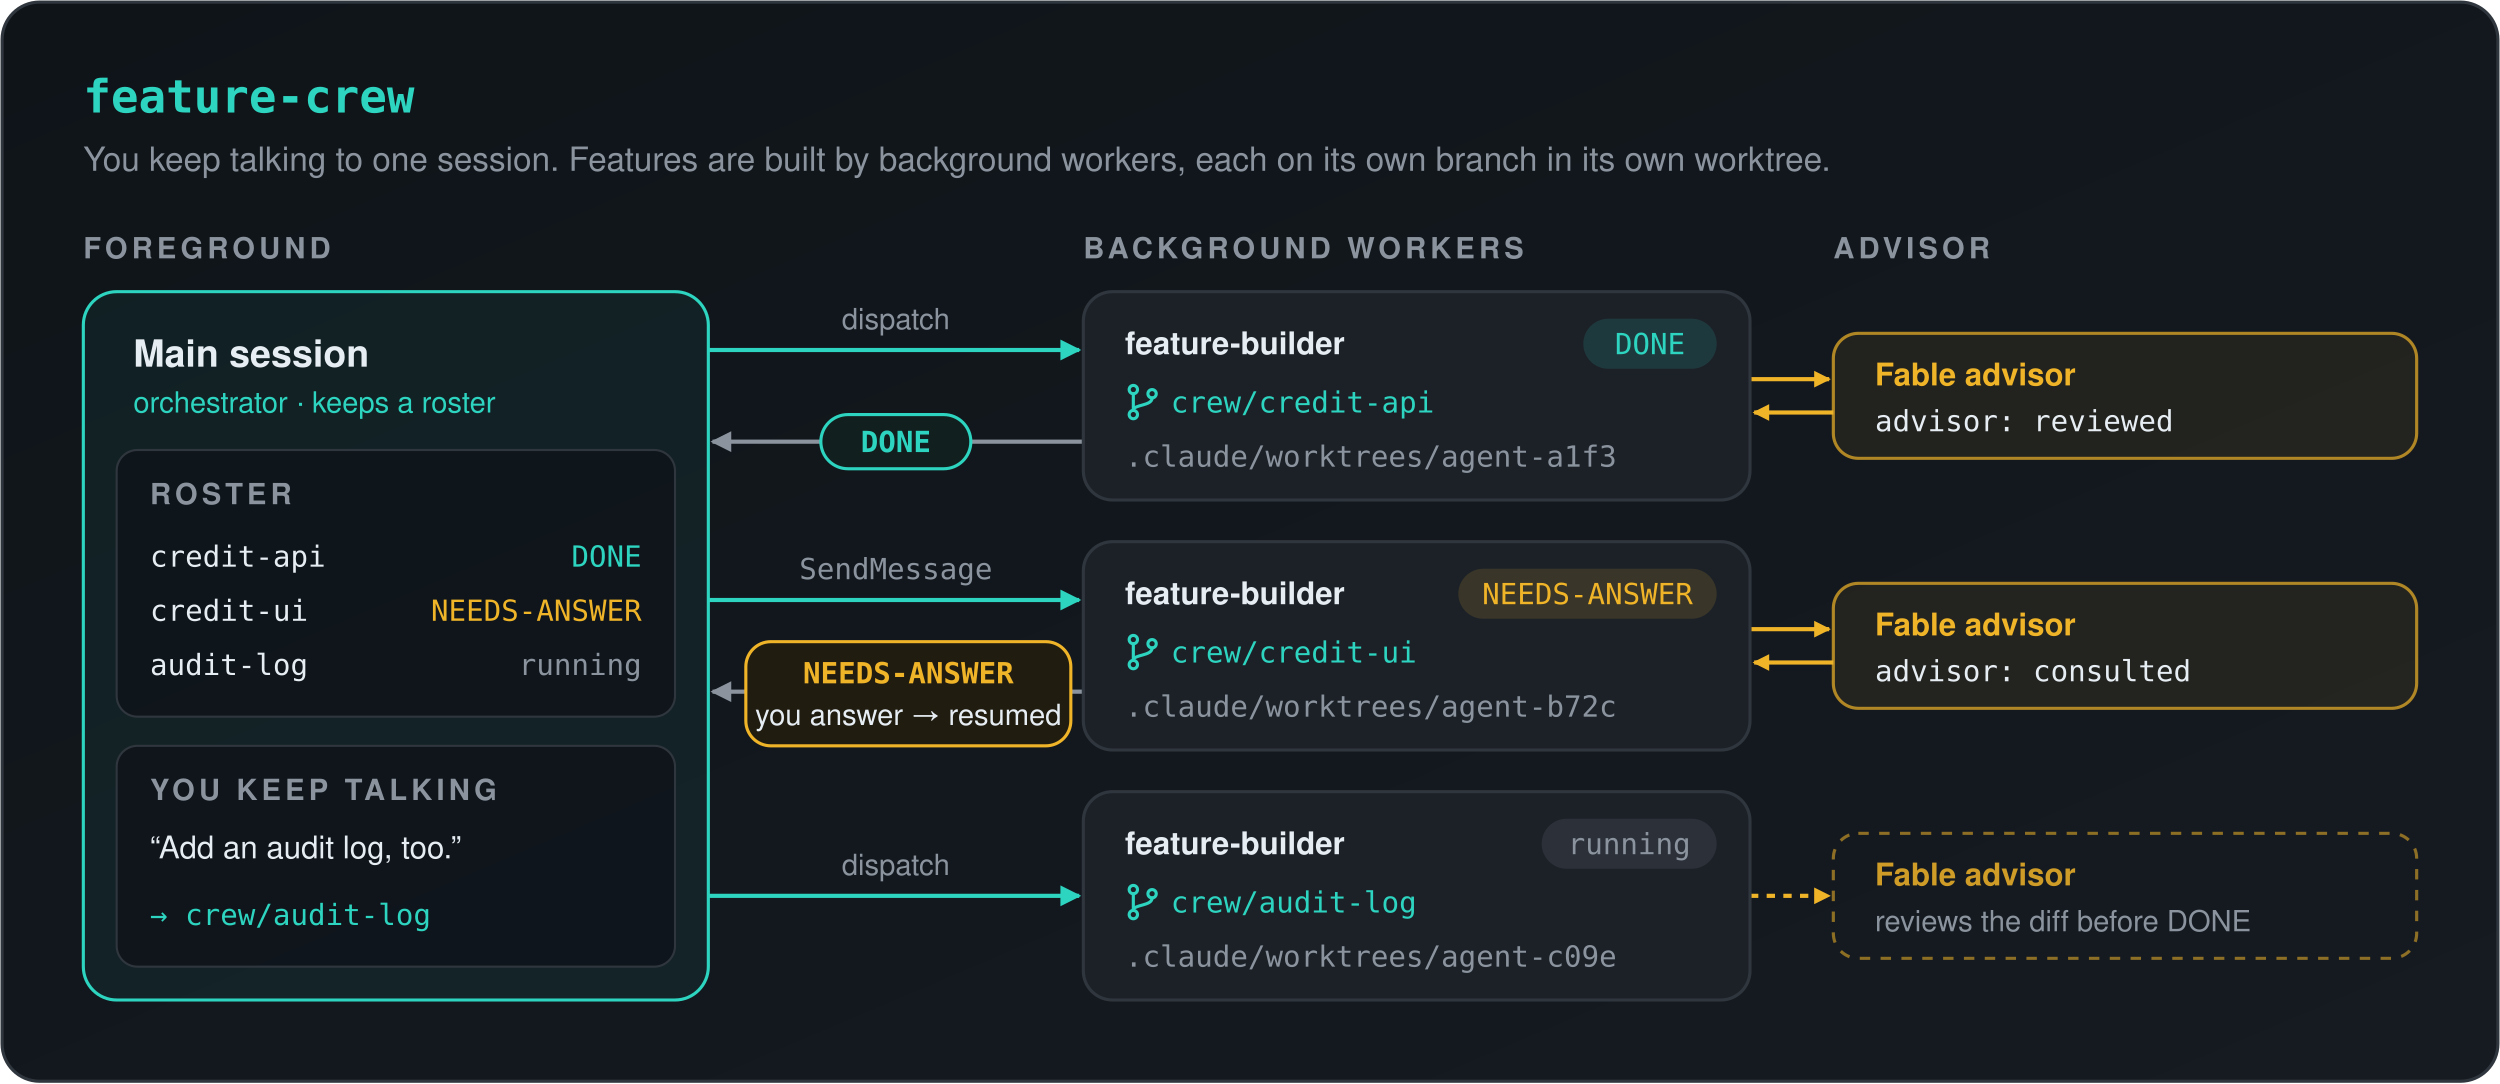
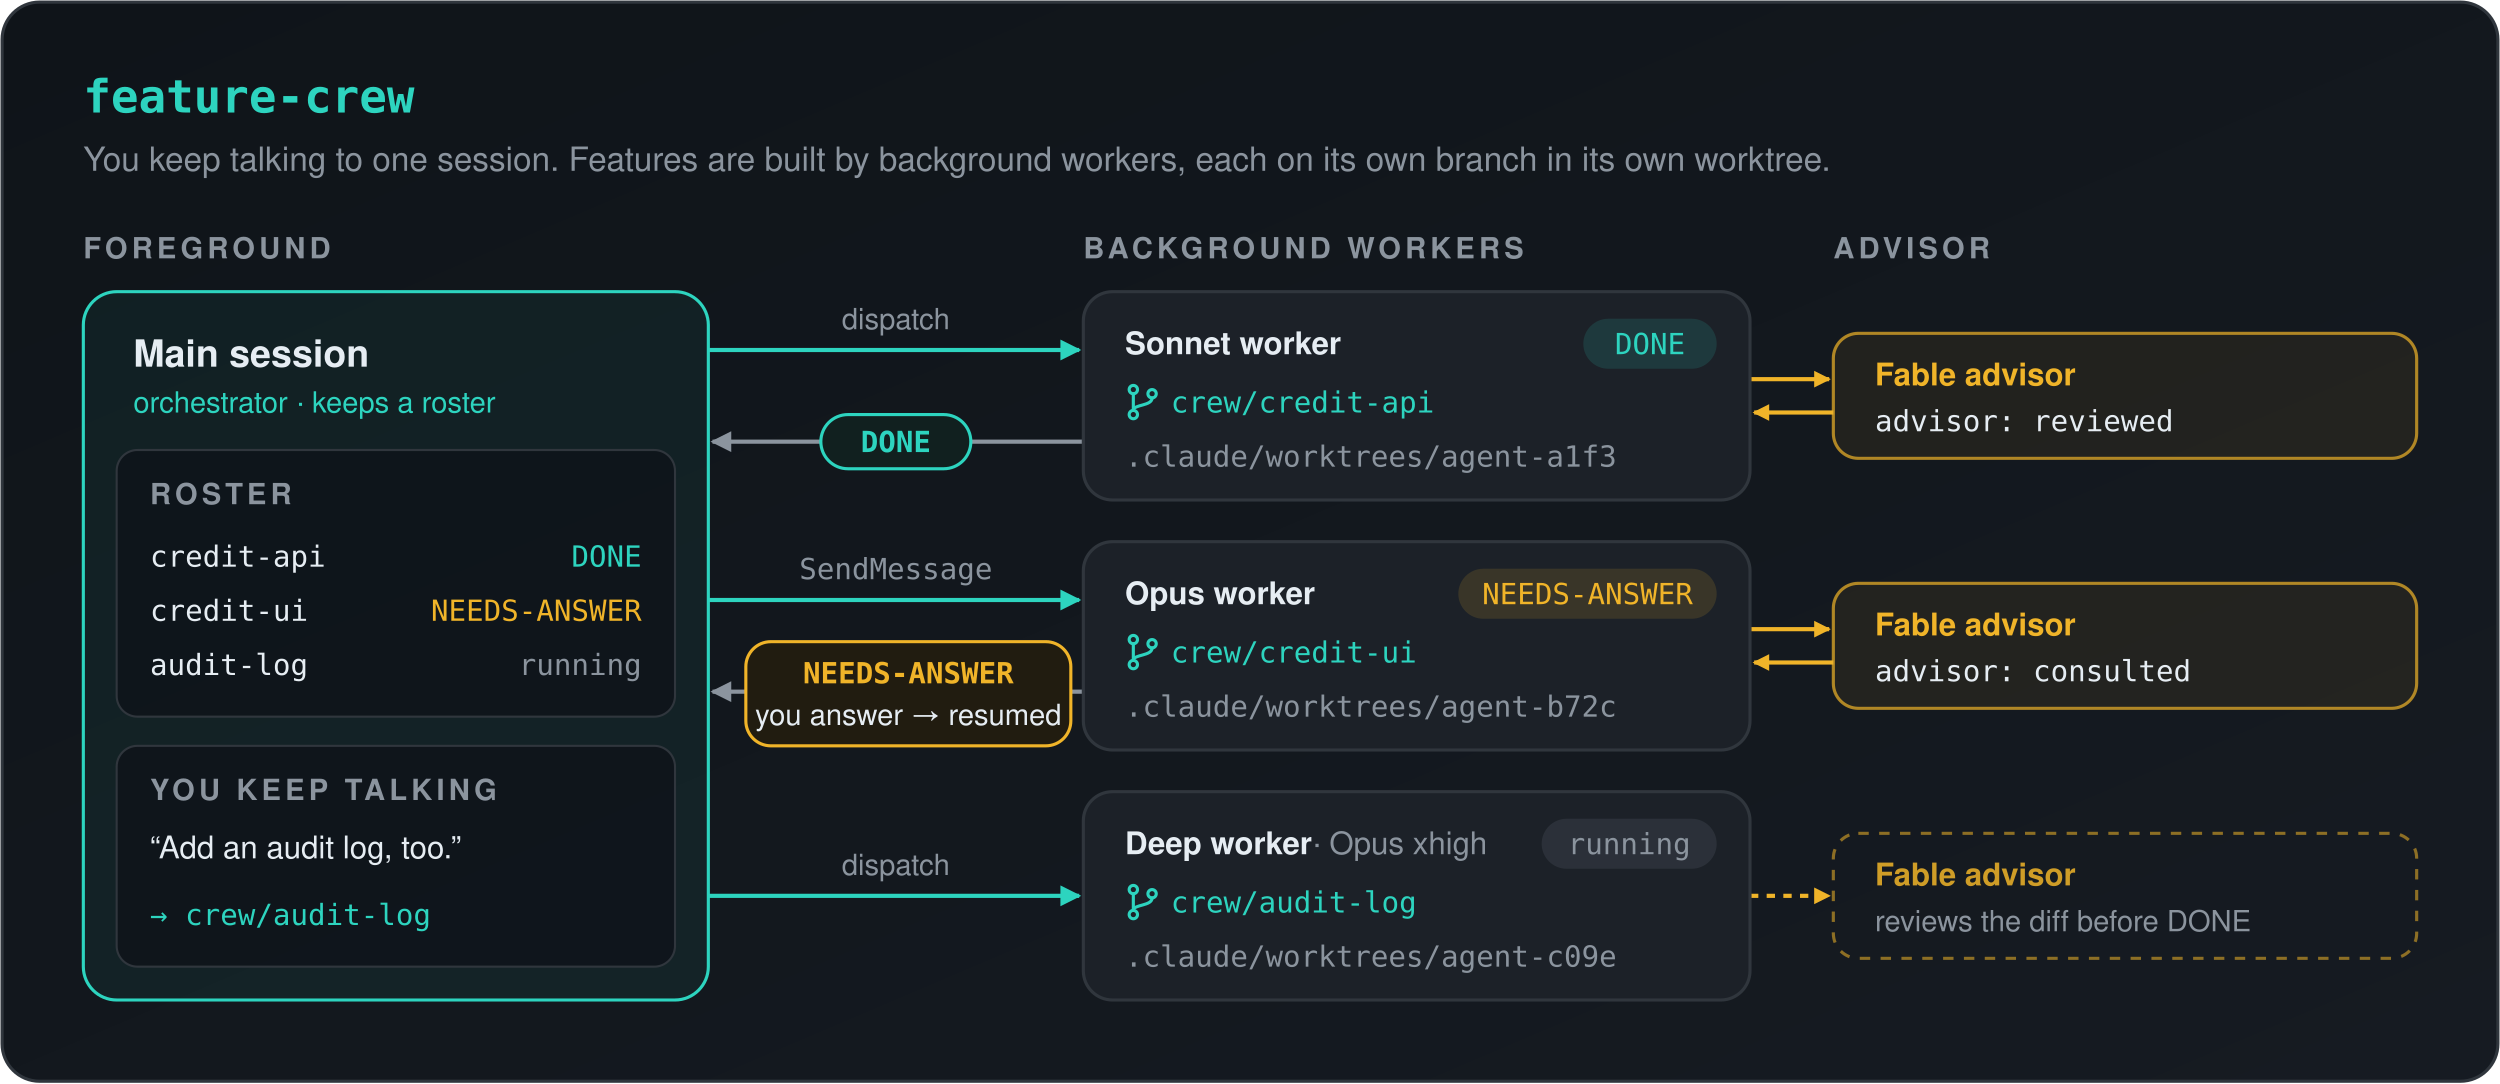
<svg xmlns="http://www.w3.org/2000/svg" width="1200" height="520" viewBox="0 0 1200 520" role="img" aria-labelledby="title desc">
  <defs>
    <linearGradient id="bg" x1="0" y1="0" x2="1" y2="1">
      <stop offset="0" stop-color="#0f1419" />
      <stop offset="1" stop-color="#161b22" />
    </linearGradient>
    <marker id="arrowTeal" viewBox="0 0 10 10" refX="9" refY="5" markerWidth="10" markerHeight="10" markerUnits="userSpaceOnUse" orient="auto">
      <path d="M0 0 L10 5 L0 10 Z" fill="#2dd4bf" />
    </marker>
    <marker id="arrow" viewBox="0 0 10 10" refX="9" refY="5" markerWidth="10" markerHeight="10" markerUnits="userSpaceOnUse" orient="auto">
      <path d="M0 0 L10 5 L0 10 Z" fill="#8b949e" />
    </marker>
    <marker id="arrowAmber" viewBox="0 0 10 10" refX="9" refY="5" markerWidth="8" markerHeight="8" markerUnits="userSpaceOnUse" orient="auto">
      <path d="M0 0 L10 5 L0 10 Z" fill="#f0b429" />
    </marker>
  </defs>
  <rect x="1" y="1" width="1198" height="518" rx="18" fill="url(#bg)" stroke="#30363d" stroke-width="1.5" />
  <g font-family="-apple-system, BlinkMacSystemFont, 'Segoe UI', Helvetica, Arial, sans-serif">
    <text x="40" y="54" font-family="ui-monospace, SFMono-Regular, Menlo, Consolas, monospace" font-size="22" font-weight="700" fill="#2dd4bf">feature-crew</text>
    <text x="40" y="82" font-size="16" fill="#8b949e">You keep talking to one session. Features are built by background workers, each on its own branch in its own worktree.</text>
    <g font-size="14" font-weight="600" letter-spacing="2" fill="#8b949e">
      <text x="40" y="124">FOREGROUND</text>
      <text x="520" y="124">BACKGROUND WORKERS</text>
      <text x="880" y="124">ADVISOR</text>
    </g>
    <g fill="none" stroke-width="2">
      <path d="M340 168 H518" stroke="#2dd4bf" marker-end="url(#arrowTeal)" />
      <path d="M520 212 H342" stroke="#8b949e" marker-end="url(#arrow)" />
      <path d="M340 288 H518" stroke="#2dd4bf" marker-end="url(#arrowTeal)" />
      <path d="M520 332 H342" stroke="#8b949e" marker-end="url(#arrow)" />
      <path d="M340 430 H518" stroke="#2dd4bf" marker-end="url(#arrowTeal)" />
      <path d="M840 182 H878" stroke="#f0b429" marker-end="url(#arrowAmber)" />
      <path d="M880 198 H842" stroke="#f0b429" marker-end="url(#arrowAmber)" />
      <path d="M840 302 H878" stroke="#f0b429" marker-end="url(#arrowAmber)" />
      <path d="M880 318 H842" stroke="#f0b429" marker-end="url(#arrowAmber)" />
      <path d="M840 430 H878" stroke="#f0b429" stroke-dasharray="4 4" marker-end="url(#arrowAmber)" />
    </g>
    <g font-size="14" fill="#8b949e" text-anchor="middle">
      <text x="430" y="158">dispatch</text>
      <text x="430" y="278" font-family="ui-monospace, SFMono-Regular, Menlo, Consolas, monospace">SendMessage</text>
      <text x="430" y="420">dispatch</text>
    </g>
    <rect x="394" y="199" width="72" height="26" rx="13" fill="#11201f" stroke="#2dd4bf" stroke-width="1.5" />
    <text x="430" y="217" text-anchor="middle" font-family="ui-monospace, SFMono-Regular, Menlo, Consolas, monospace" font-size="14" font-weight="600" fill="#2dd4bf">DONE</text>
    <rect x="358" y="308" width="156" height="50" rx="12" fill="#211c10" stroke="#f0b429" stroke-width="1.5" />
    <text x="436" y="328" text-anchor="middle" font-family="ui-monospace, SFMono-Regular, Menlo, Consolas, monospace" font-size="14" font-weight="600" fill="#f0b429">NEEDS-ANSWER</text>
    <text x="436" y="348" text-anchor="middle" font-size="14" fill="#e6edf3">you answer → resumed</text>
    <rect x="40" y="140" width="300" height="340" rx="16" fill="#2dd4bf" fill-opacity="0.06" stroke="#2dd4bf" stroke-width="1.5" />
    <text x="64" y="176" font-size="18" font-weight="700" fill="#e6edf3">Main session</text>
    <text x="64" y="198" font-size="14" fill="#2dd4bf">orchestrator · keeps a roster</text>
    <rect x="56" y="216" width="268" height="128" rx="10" fill="#0d1117" fill-opacity="0.7" stroke="#30363d" stroke-width="1" />
    <text x="72" y="242" font-size="14" font-weight="600" letter-spacing="2" fill="#8b949e">ROSTER</text>
    <g font-family="ui-monospace, SFMono-Regular, Menlo, Consolas, monospace" font-size="14">
      <text x="72" y="272" fill="#e6edf3">credit-api</text>
      <text x="308" y="272" text-anchor="end" fill="#2dd4bf">DONE</text>
      <text x="72" y="298" fill="#e6edf3">credit-ui</text>
      <text x="308" y="298" text-anchor="end" fill="#f0b429">NEEDS-ANSWER</text>
      <text x="72" y="324" fill="#e6edf3">audit-log</text>
      <text x="308" y="324" text-anchor="end" fill="#8b949e">running</text>
    </g>
    <rect x="56" y="358" width="268" height="106" rx="10" fill="#0d1117" fill-opacity="0.7" stroke="#30363d" stroke-width="1" />
    <text x="72" y="384" font-size="14" font-weight="600" letter-spacing="2" fill="#8b949e">YOU KEEP TALKING</text>
    <text x="72" y="412" font-size="15" fill="#e6edf3">“Add an audit log, too.”</text>
    <text x="72" y="444" font-family="ui-monospace, SFMono-Regular, Menlo, Consolas, monospace" font-size="14" fill="#2dd4bf">→ crew/audit-log</text>
    <rect x="520" y="140" width="320" height="100" rx="14" fill="#1c2128" stroke="#30363d" stroke-width="1.5" />
-     <text x="540" y="170" font-size="15" font-weight="600" fill="#e6edf3">feature-builder</text>
+     <text x="540" y="170" font-size="15" font-weight="600" fill="#e6edf3">Sonnet worker</text>
    <rect x="760" y="153" width="64" height="24" rx="12" fill="#2dd4bf" fill-opacity="0.14" />
    <text x="792" y="170" text-anchor="middle" font-family="ui-monospace, SFMono-Regular, Menlo, Consolas, monospace" font-size="14" fill="#2dd4bf">DONE</text>
    <g transform="translate(540 184)" fill="none" stroke="#2dd4bf" stroke-width="1.5" stroke-linecap="round">
      <circle cx="4" cy="3" r="2" />
      <circle cx="4" cy="15" r="2" />
      <circle cx="13" cy="5" r="2" />
      <path d="M4 5 V13" />
      <path d="M13 7 C13 11 4 10 4 13" />
    </g>
    <text x="562" y="198" font-family="ui-monospace, SFMono-Regular, Menlo, Consolas, monospace" font-size="14" fill="#2dd4bf">crew/credit-api</text>
    <text x="540" y="224" font-family="ui-monospace, SFMono-Regular, Menlo, Consolas, monospace" font-size="14" fill="#8b949e">.claude/worktrees/agent-a1f3</text>
    <rect x="520" y="260" width="320" height="100" rx="14" fill="#1c2128" stroke="#30363d" stroke-width="1.5" />
-     <text x="540" y="290" font-size="15" font-weight="600" fill="#e6edf3">feature-builder</text>
+     <text x="540" y="290" font-size="15" font-weight="600" fill="#e6edf3">Opus worker</text>
    <rect x="700" y="273" width="124" height="24" rx="12" fill="#f0b429" fill-opacity="0.14" />
    <text x="762" y="290" text-anchor="middle" font-family="ui-monospace, SFMono-Regular, Menlo, Consolas, monospace" font-size="14" fill="#f0b429">NEEDS-ANSWER</text>
    <g transform="translate(540 304)" fill="none" stroke="#2dd4bf" stroke-width="1.5" stroke-linecap="round">
      <circle cx="4" cy="3" r="2" />
      <circle cx="4" cy="15" r="2" />
      <circle cx="13" cy="5" r="2" />
      <path d="M4 5 V13" />
      <path d="M13 7 C13 11 4 10 4 13" />
    </g>
    <text x="562" y="318" font-family="ui-monospace, SFMono-Regular, Menlo, Consolas, monospace" font-size="14" fill="#2dd4bf">crew/credit-ui</text>
    <text x="540" y="344" font-family="ui-monospace, SFMono-Regular, Menlo, Consolas, monospace" font-size="14" fill="#8b949e">.claude/worktrees/agent-b72c</text>
    <rect x="520" y="380" width="320" height="100" rx="14" fill="#1c2128" stroke="#30363d" stroke-width="1.5" />
-     <text x="540" y="410" font-size="15" font-weight="600" fill="#e6edf3">feature-builder</text>
+     <text x="540" y="410" font-size="15" font-weight="600" fill="#e6edf3">Deep worker<tspan font-weight="400" fill="#8b949e"> · Opus xhigh</tspan>
+     </text>
    <rect x="740" y="393" width="84" height="24" rx="12" fill="#8b949e" fill-opacity="0.14" />
    <text x="782" y="410" text-anchor="middle" font-family="ui-monospace, SFMono-Regular, Menlo, Consolas, monospace" font-size="14" fill="#8b949e">running</text>
    <g transform="translate(540 424)" fill="none" stroke="#2dd4bf" stroke-width="1.5" stroke-linecap="round">
      <circle cx="4" cy="3" r="2" />
      <circle cx="4" cy="15" r="2" />
      <circle cx="13" cy="5" r="2" />
      <path d="M4 5 V13" />
      <path d="M13 7 C13 11 4 10 4 13" />
    </g>
    <text x="562" y="438" font-family="ui-monospace, SFMono-Regular, Menlo, Consolas, monospace" font-size="14" fill="#2dd4bf">crew/audit-log</text>
    <text x="540" y="464" font-family="ui-monospace, SFMono-Regular, Menlo, Consolas, monospace" font-size="14" fill="#8b949e">.claude/worktrees/agent-c09e</text>
    <rect x="880" y="160" width="280" height="60" rx="12" fill="#f0b429" fill-opacity="0.07" stroke="#f0b429" stroke-opacity="0.7" stroke-width="1.5" />
    <text x="900" y="185" font-size="15" font-weight="600" fill="#f0b429">Fable advisor</text>
    <text x="900" y="207" font-family="ui-monospace, SFMono-Regular, Menlo, Consolas, monospace" font-size="14" fill="#e6edf3">advisor: reviewed</text>
    <rect x="880" y="280" width="280" height="60" rx="12" fill="#f0b429" fill-opacity="0.07" stroke="#f0b429" stroke-opacity="0.7" stroke-width="1.5" />
    <text x="900" y="305" font-size="15" font-weight="600" fill="#f0b429">Fable advisor</text>
    <text x="900" y="327" font-family="ui-monospace, SFMono-Regular, Menlo, Consolas, monospace" font-size="14" fill="#e6edf3">advisor: consulted</text>
    <rect x="880" y="400" width="280" height="60" rx="12" fill="none" stroke="#f0b429" stroke-opacity="0.55" stroke-width="1.5" stroke-dasharray="5 5" />
    <text x="900" y="425" font-size="15" font-weight="600" fill="#f0b429" fill-opacity="0.85">Fable advisor</text>
    <text x="900" y="447" font-size="14" fill="#8b949e">reviews the diff before DONE</text>
  </g>
</svg>
